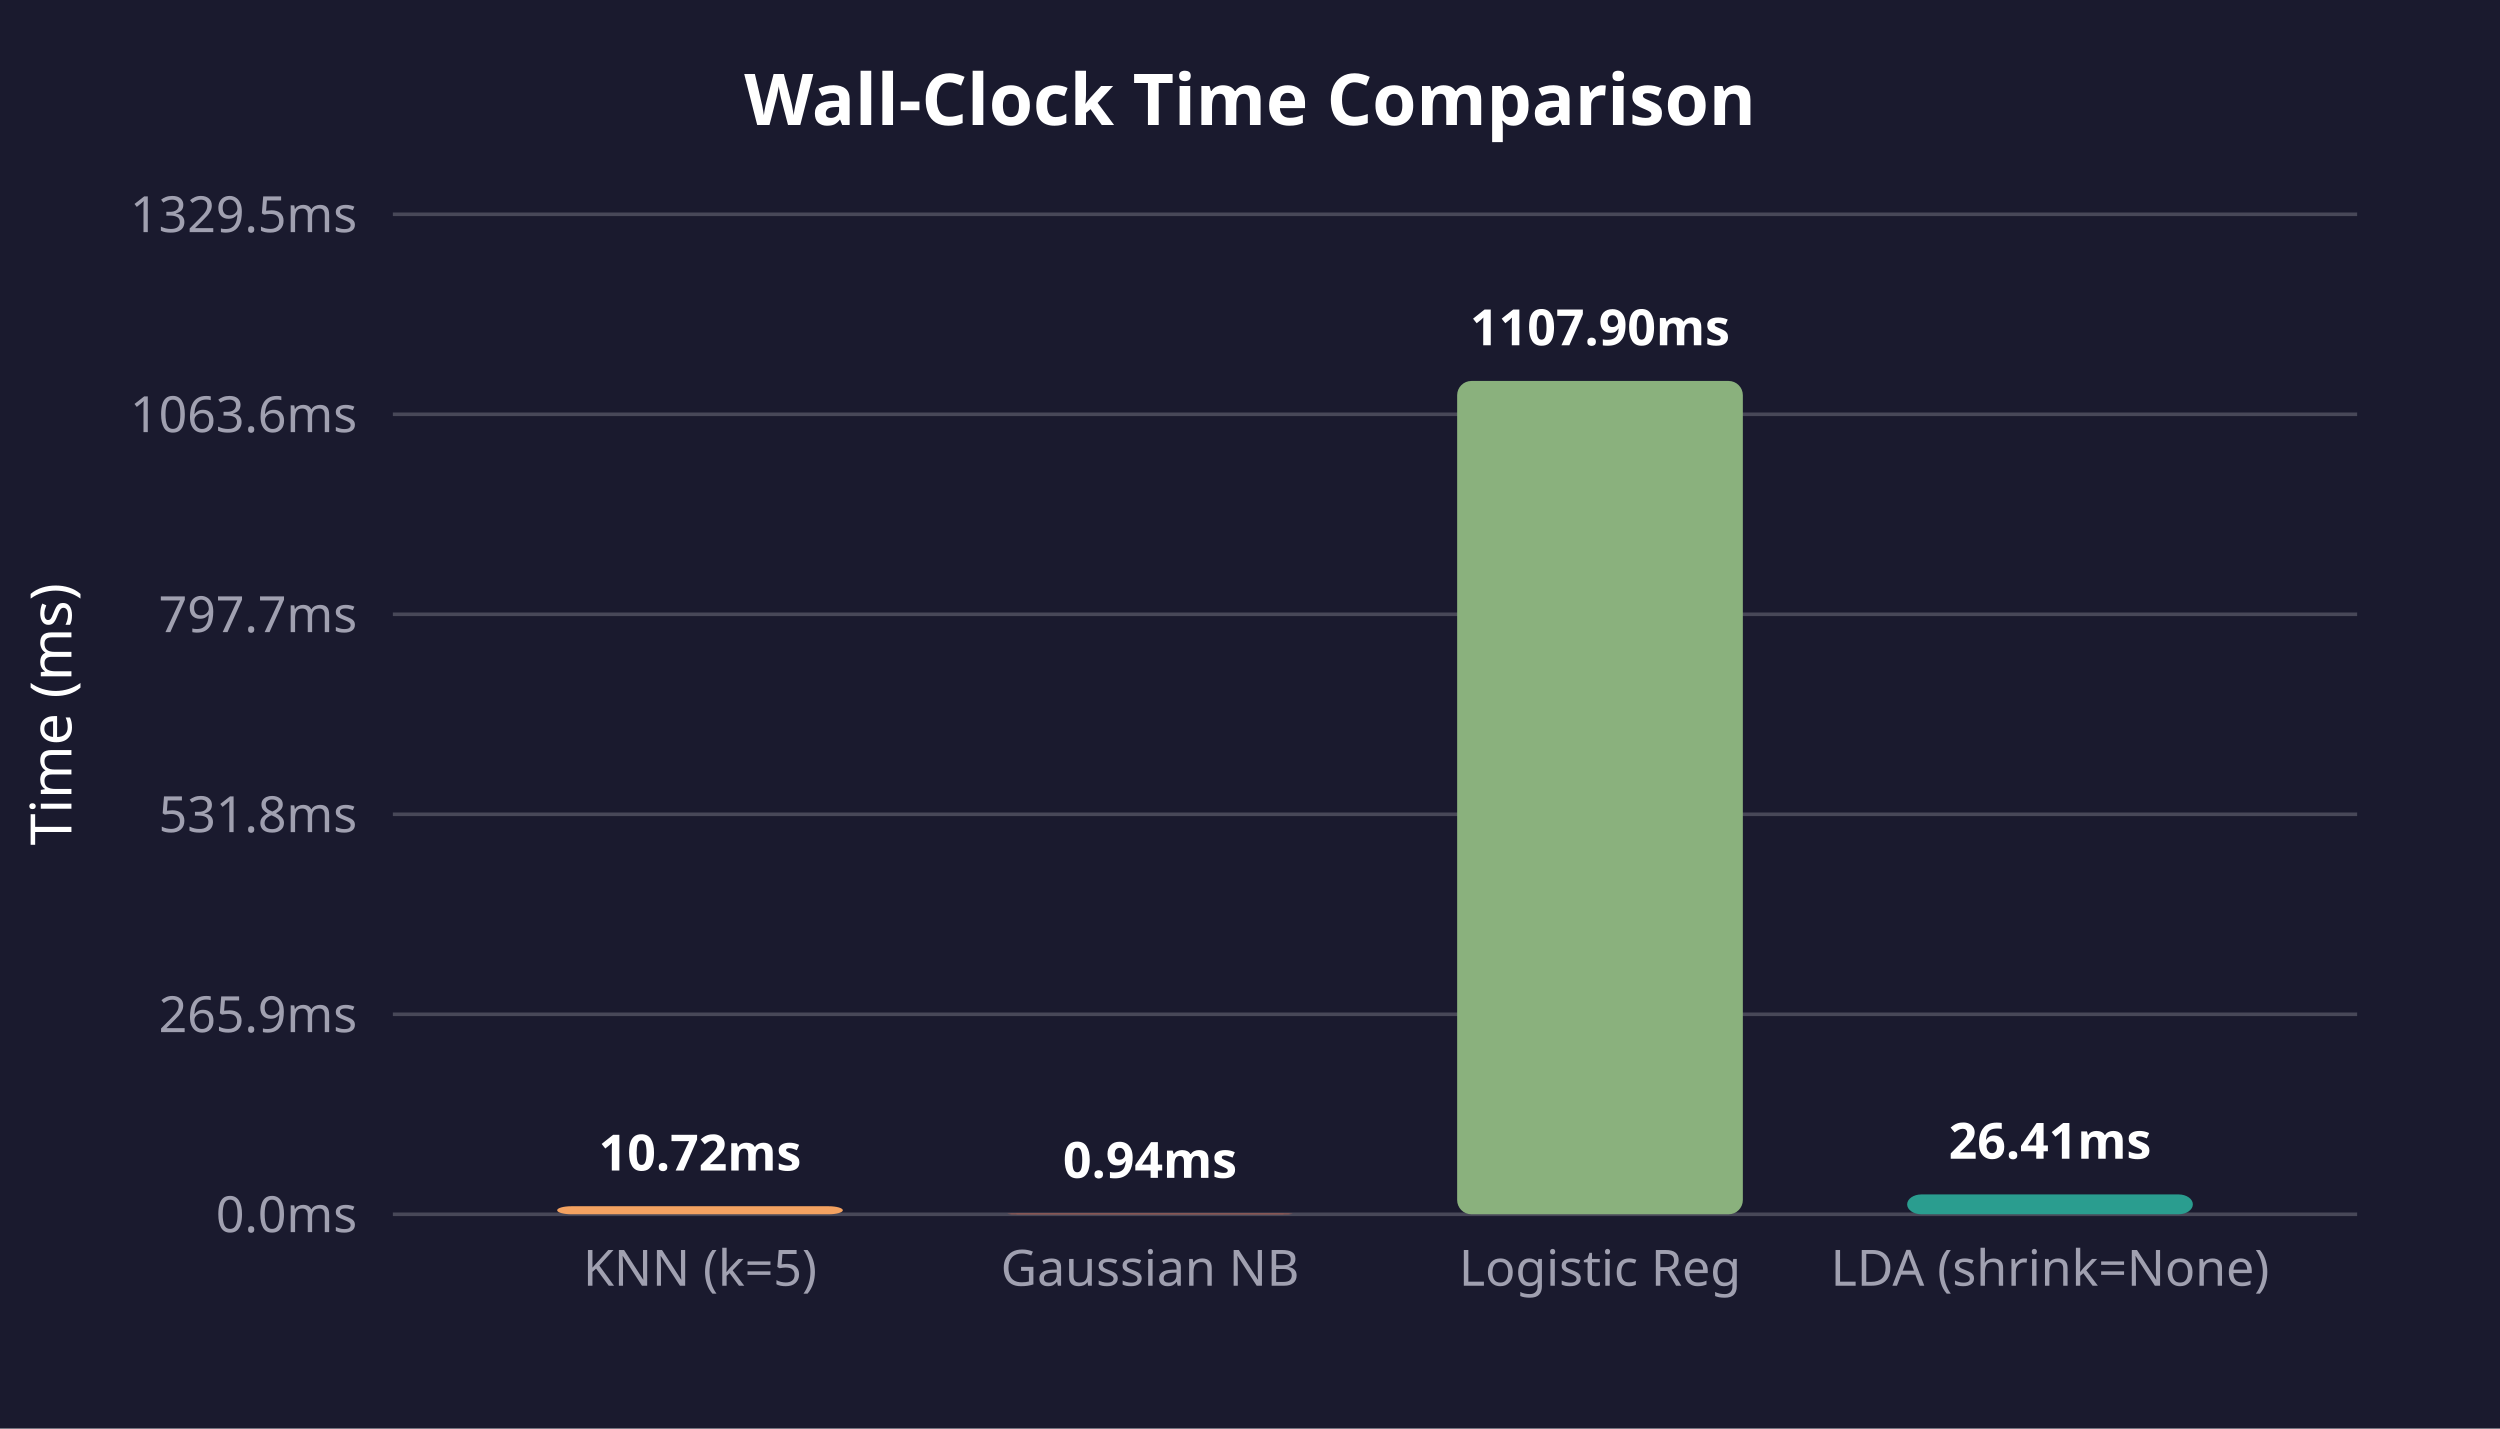
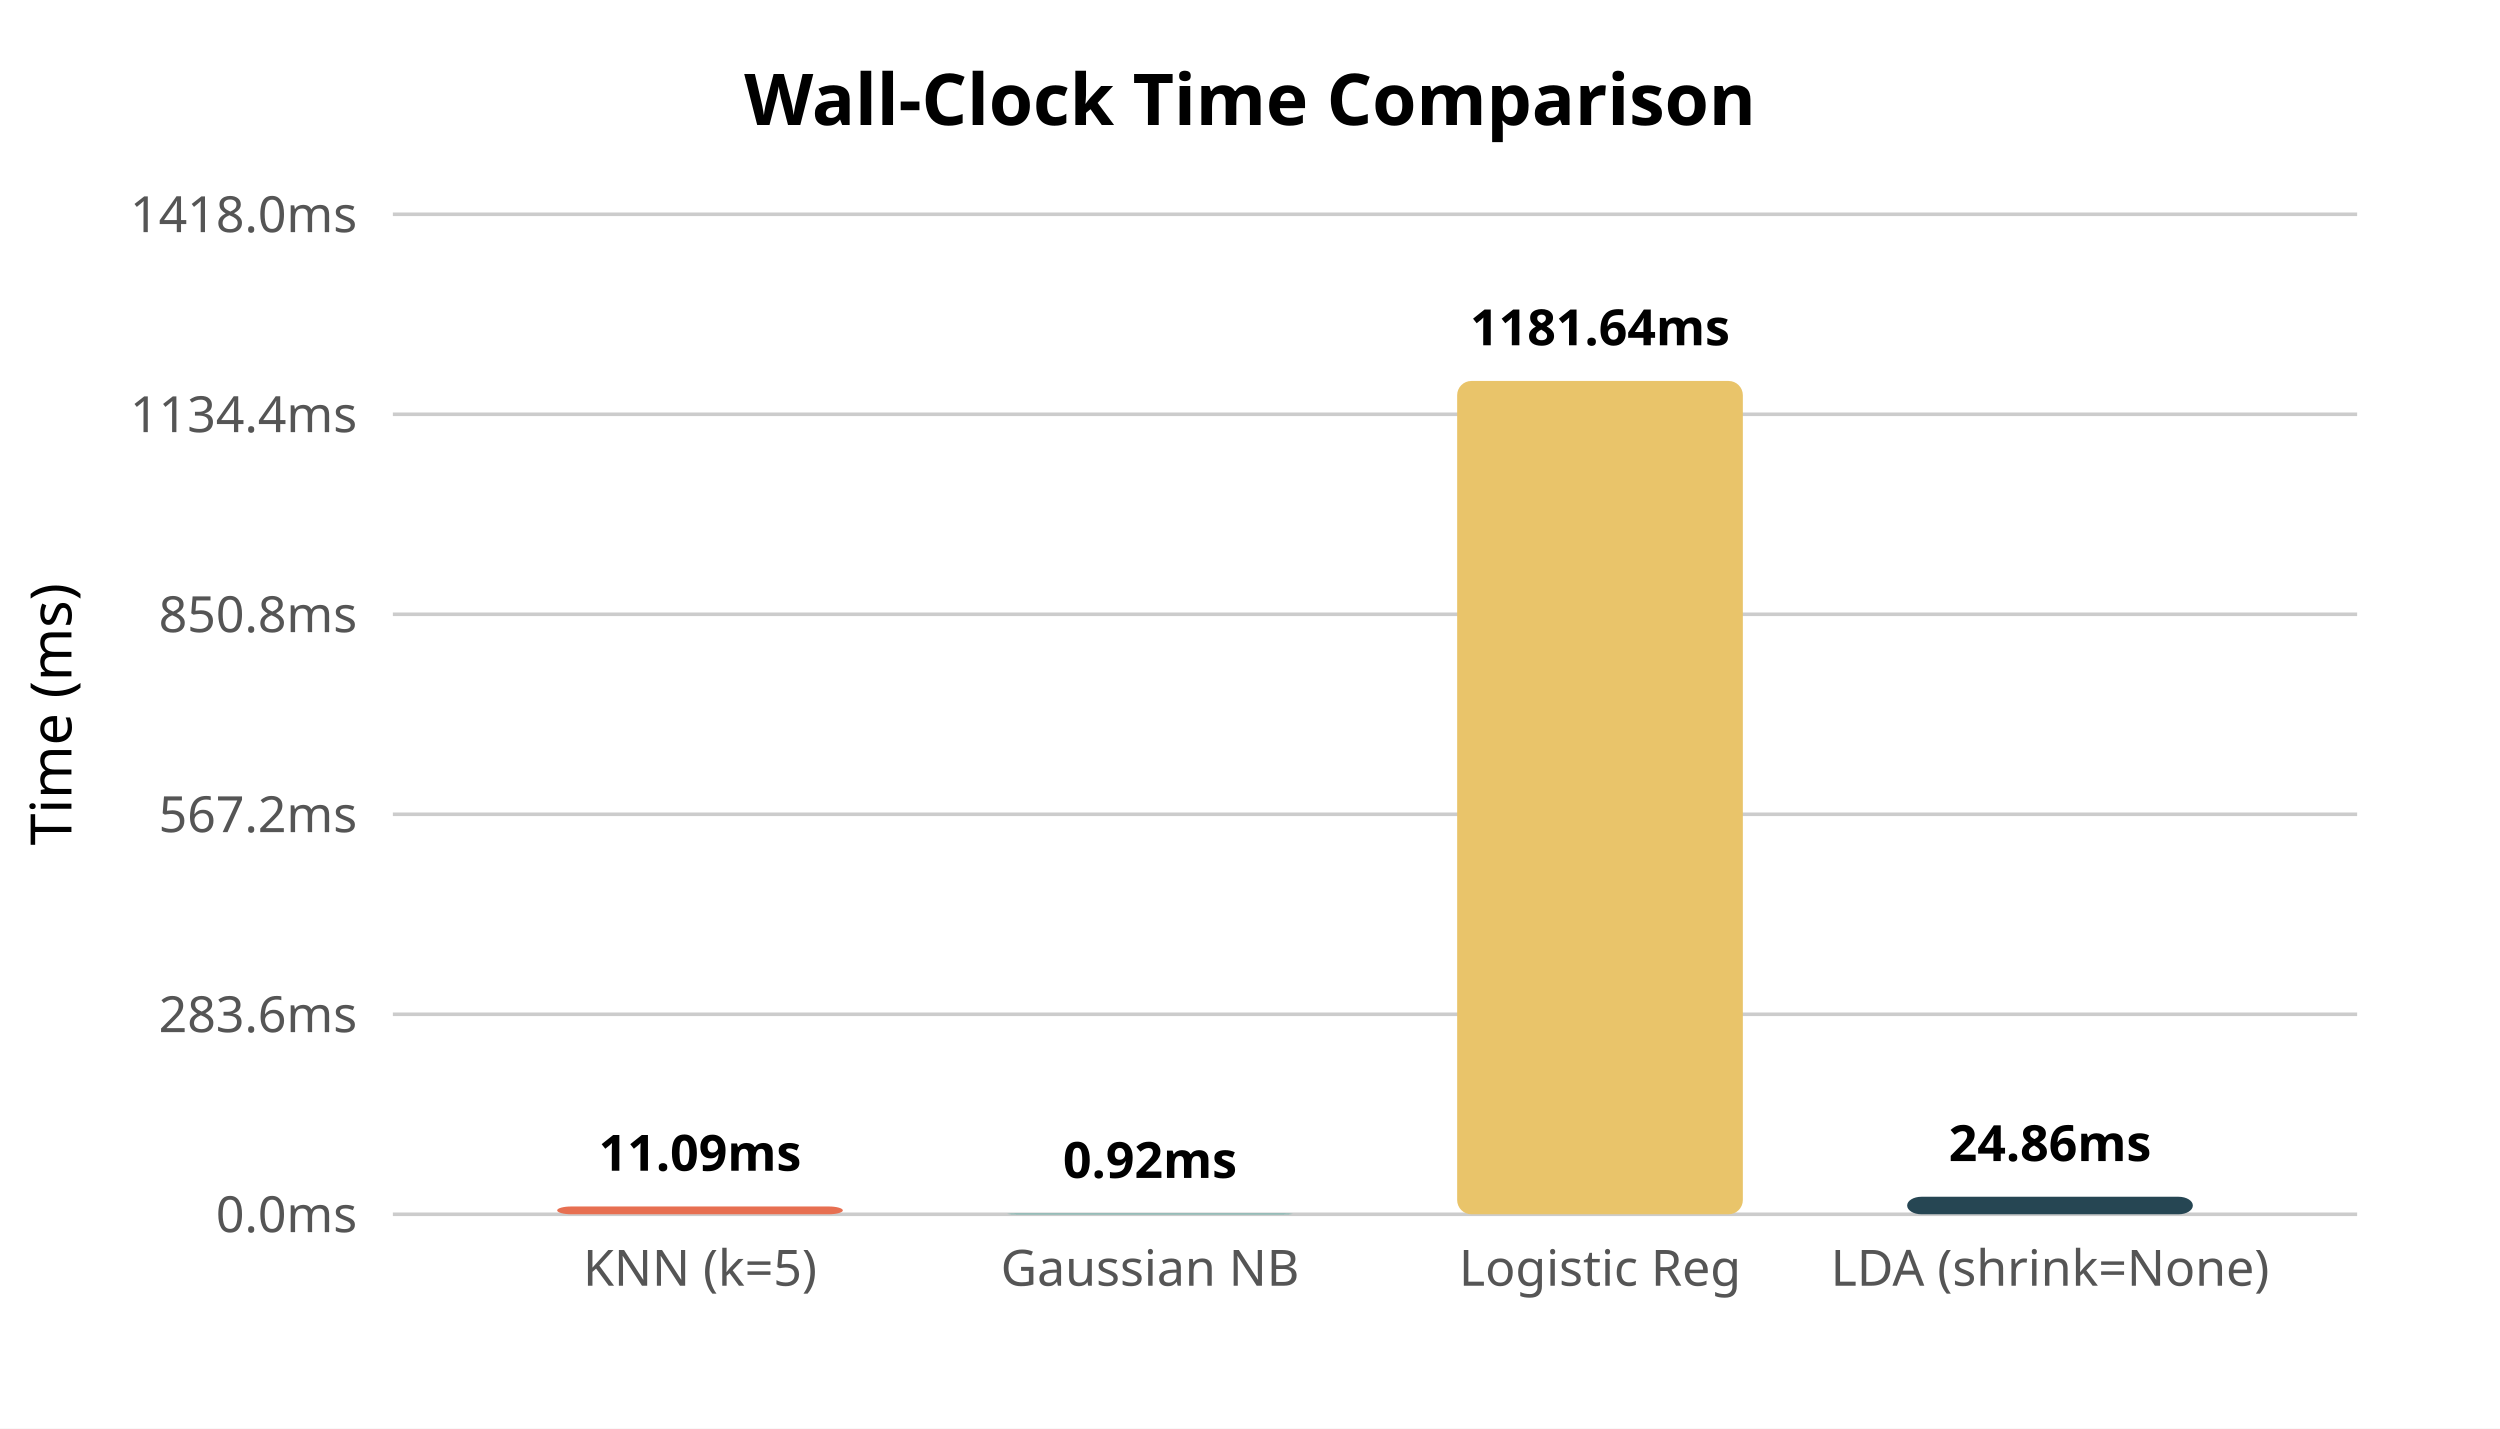
<svg xmlns="http://www.w3.org/2000/svg" viewBox="0 0 700 400" width="700" height="400">
-   <rect width="700" height="400" fill="#1a1a2e" />
-   <text x="350.0" y="35" fill="#ffffff" font-family="sans-serif" font-size="20" font-weight="bold" text-anchor="middle">Wall-Clock Time Comparison</text>
-   <g stroke="#ffffff" stroke-opacity="0.2" stroke-width="1">
+   <rect width="700" height="400" fill="#ffffff" />
+   <text x="350.0" y="35" fill="#000000" font-family="sans-serif" font-size="20" font-weight="bold" text-anchor="middle">Wall-Clock Time Comparison</text>
+   <g stroke="#000000" stroke-opacity="0.2" stroke-width="1">
    <line x1="110" y1="340.0" x2="660" y2="340.0" />
-     <text x="100" y="345.0" fill="#a0a0b0" font-family="sans-serif" font-size="14" text-anchor="end" stroke="none">0.0ms</text>
+     <text x="100" y="345.0" fill="#555555" font-family="sans-serif" font-size="14" text-anchor="end" stroke="none">0.0ms</text>
    <line x1="110" y1="284.0" x2="660" y2="284.0" />
-     <text x="100" y="289.0" fill="#a0a0b0" font-family="sans-serif" font-size="14" text-anchor="end" stroke="none">265.9ms</text>
+     <text x="100" y="289.0" fill="#555555" font-family="sans-serif" font-size="14" text-anchor="end" stroke="none">283.6ms</text>
    <line x1="110" y1="228.0" x2="660" y2="228.0" />
-     <text x="100" y="233.0" fill="#a0a0b0" font-family="sans-serif" font-size="14" text-anchor="end" stroke="none">531.8ms</text>
+     <text x="100" y="233.0" fill="#555555" font-family="sans-serif" font-size="14" text-anchor="end" stroke="none">567.2ms</text>
    <line x1="110" y1="172.0" x2="660" y2="172.0" />
-     <text x="100" y="177.0" fill="#a0a0b0" font-family="sans-serif" font-size="14" text-anchor="end" stroke="none">797.7ms</text>
+     <text x="100" y="177.0" fill="#555555" font-family="sans-serif" font-size="14" text-anchor="end" stroke="none">850.8ms</text>
    <line x1="110" y1="116.0" x2="660" y2="116.0" />
-     <text x="100" y="121.0" fill="#a0a0b0" font-family="sans-serif" font-size="14" text-anchor="end" stroke="none">1063.6ms</text>
+     <text x="100" y="121.0" fill="#555555" font-family="sans-serif" font-size="14" text-anchor="end" stroke="none">1134.4ms</text>
    <line x1="110" y1="60.0" x2="660" y2="60.0" />
-     <text x="100" y="65.0" fill="#a0a0b0" font-family="sans-serif" font-size="14" text-anchor="end" stroke="none">1329.5ms</text>
+     <text x="100" y="65.0" fill="#555555" font-family="sans-serif" font-size="14" text-anchor="end" stroke="none">1418.0ms</text>
  </g>
-   <text x="20" y="200.0" fill="#ffffff" font-family="sans-serif" font-size="16" text-anchor="middle" transform="rotate(-90 20 200.0)">Time (ms)</text>
-   <rect x="156.0" y="337.742" width="80" height="2.258" fill="#f4a261" rx="4" ry="4" />
-   <text x="196.0" y="327.742" fill="#ffffff" font-family="sans-serif" font-size="14" font-weight="bold" text-anchor="middle">10.72ms</text>
-   <text x="196.0" y="360" fill="#a0a0b0" font-family="sans-serif" font-size="14" text-anchor="middle">KNN (k=5)</text>
-   <rect x="282.0" y="339.803" width="80" height="0.197" fill="#e76f51" rx="4" ry="4" />
-   <text x="322.0" y="329.803" fill="#ffffff" font-family="sans-serif" font-size="14" font-weight="bold" text-anchor="middle">0.94ms</text>
-   <text x="322.0" y="360" fill="#a0a0b0" font-family="sans-serif" font-size="14" text-anchor="middle">Gaussian NB</text>
-   <rect x="408.0" y="106.667" width="80" height="233.333" fill="#8ab17d" rx="4" ry="4" />
-   <text x="448.0" y="96.667" fill="#ffffff" font-family="sans-serif" font-size="14" font-weight="bold" text-anchor="middle">1107.90ms</text>
-   <text x="448.0" y="360" fill="#a0a0b0" font-family="sans-serif" font-size="14" text-anchor="middle">Logistic Reg</text>
-   <rect x="534.0" y="334.437" width="80" height="5.563" fill="#2a9d8f" rx="4" ry="4" />
-   <text x="574.0" y="324.437" fill="#ffffff" font-family="sans-serif" font-size="14" font-weight="bold" text-anchor="middle">26.41ms</text>
-   <text x="574.0" y="360" fill="#a0a0b0" font-family="sans-serif" font-size="14" text-anchor="middle">LDA (shrink=None)</text>
+   <text x="20" y="200.0" fill="#000000" font-family="sans-serif" font-size="16" text-anchor="middle" transform="rotate(-90 20 200.0)">Time (ms)</text>
+   <rect x="156.0" y="337.811" width="80" height="2.189" fill="#e76f51" rx="4" ry="4" />
+   <text x="196.0" y="327.811" fill="#000000" font-family="sans-serif" font-size="14" font-weight="bold" text-anchor="middle">11.09ms</text>
+   <text x="196.0" y="360" fill="#555555" font-family="sans-serif" font-size="14" text-anchor="middle">KNN (k=5)</text>
+   <rect x="282.0" y="339.818" width="80" height="0.182" fill="#2a9d8f" rx="4" ry="4" />
+   <text x="322.0" y="329.818" fill="#000000" font-family="sans-serif" font-size="14" font-weight="bold" text-anchor="middle">0.92ms</text>
+   <text x="322.0" y="360" fill="#555555" font-family="sans-serif" font-size="14" text-anchor="middle">Gaussian NB</text>
+   <rect x="408.0" y="106.667" width="80" height="233.333" fill="#e9c46a" rx="4" ry="4" />
+   <text x="448.0" y="96.667" fill="#000000" font-family="sans-serif" font-size="14" font-weight="bold" text-anchor="middle">1181.64ms</text>
+   <text x="448.0" y="360" fill="#555555" font-family="sans-serif" font-size="14" text-anchor="middle">Logistic Reg</text>
+   <rect x="534.0" y="335.092" width="80" height="4.908" fill="#264653" rx="4" ry="4" />
+   <text x="574.0" y="325.092" fill="#000000" font-family="sans-serif" font-size="14" font-weight="bold" text-anchor="middle">24.86ms</text>
+   <text x="574.0" y="360" fill="#555555" font-family="sans-serif" font-size="14" text-anchor="middle">LDA (shrink=None)</text>
</svg>
